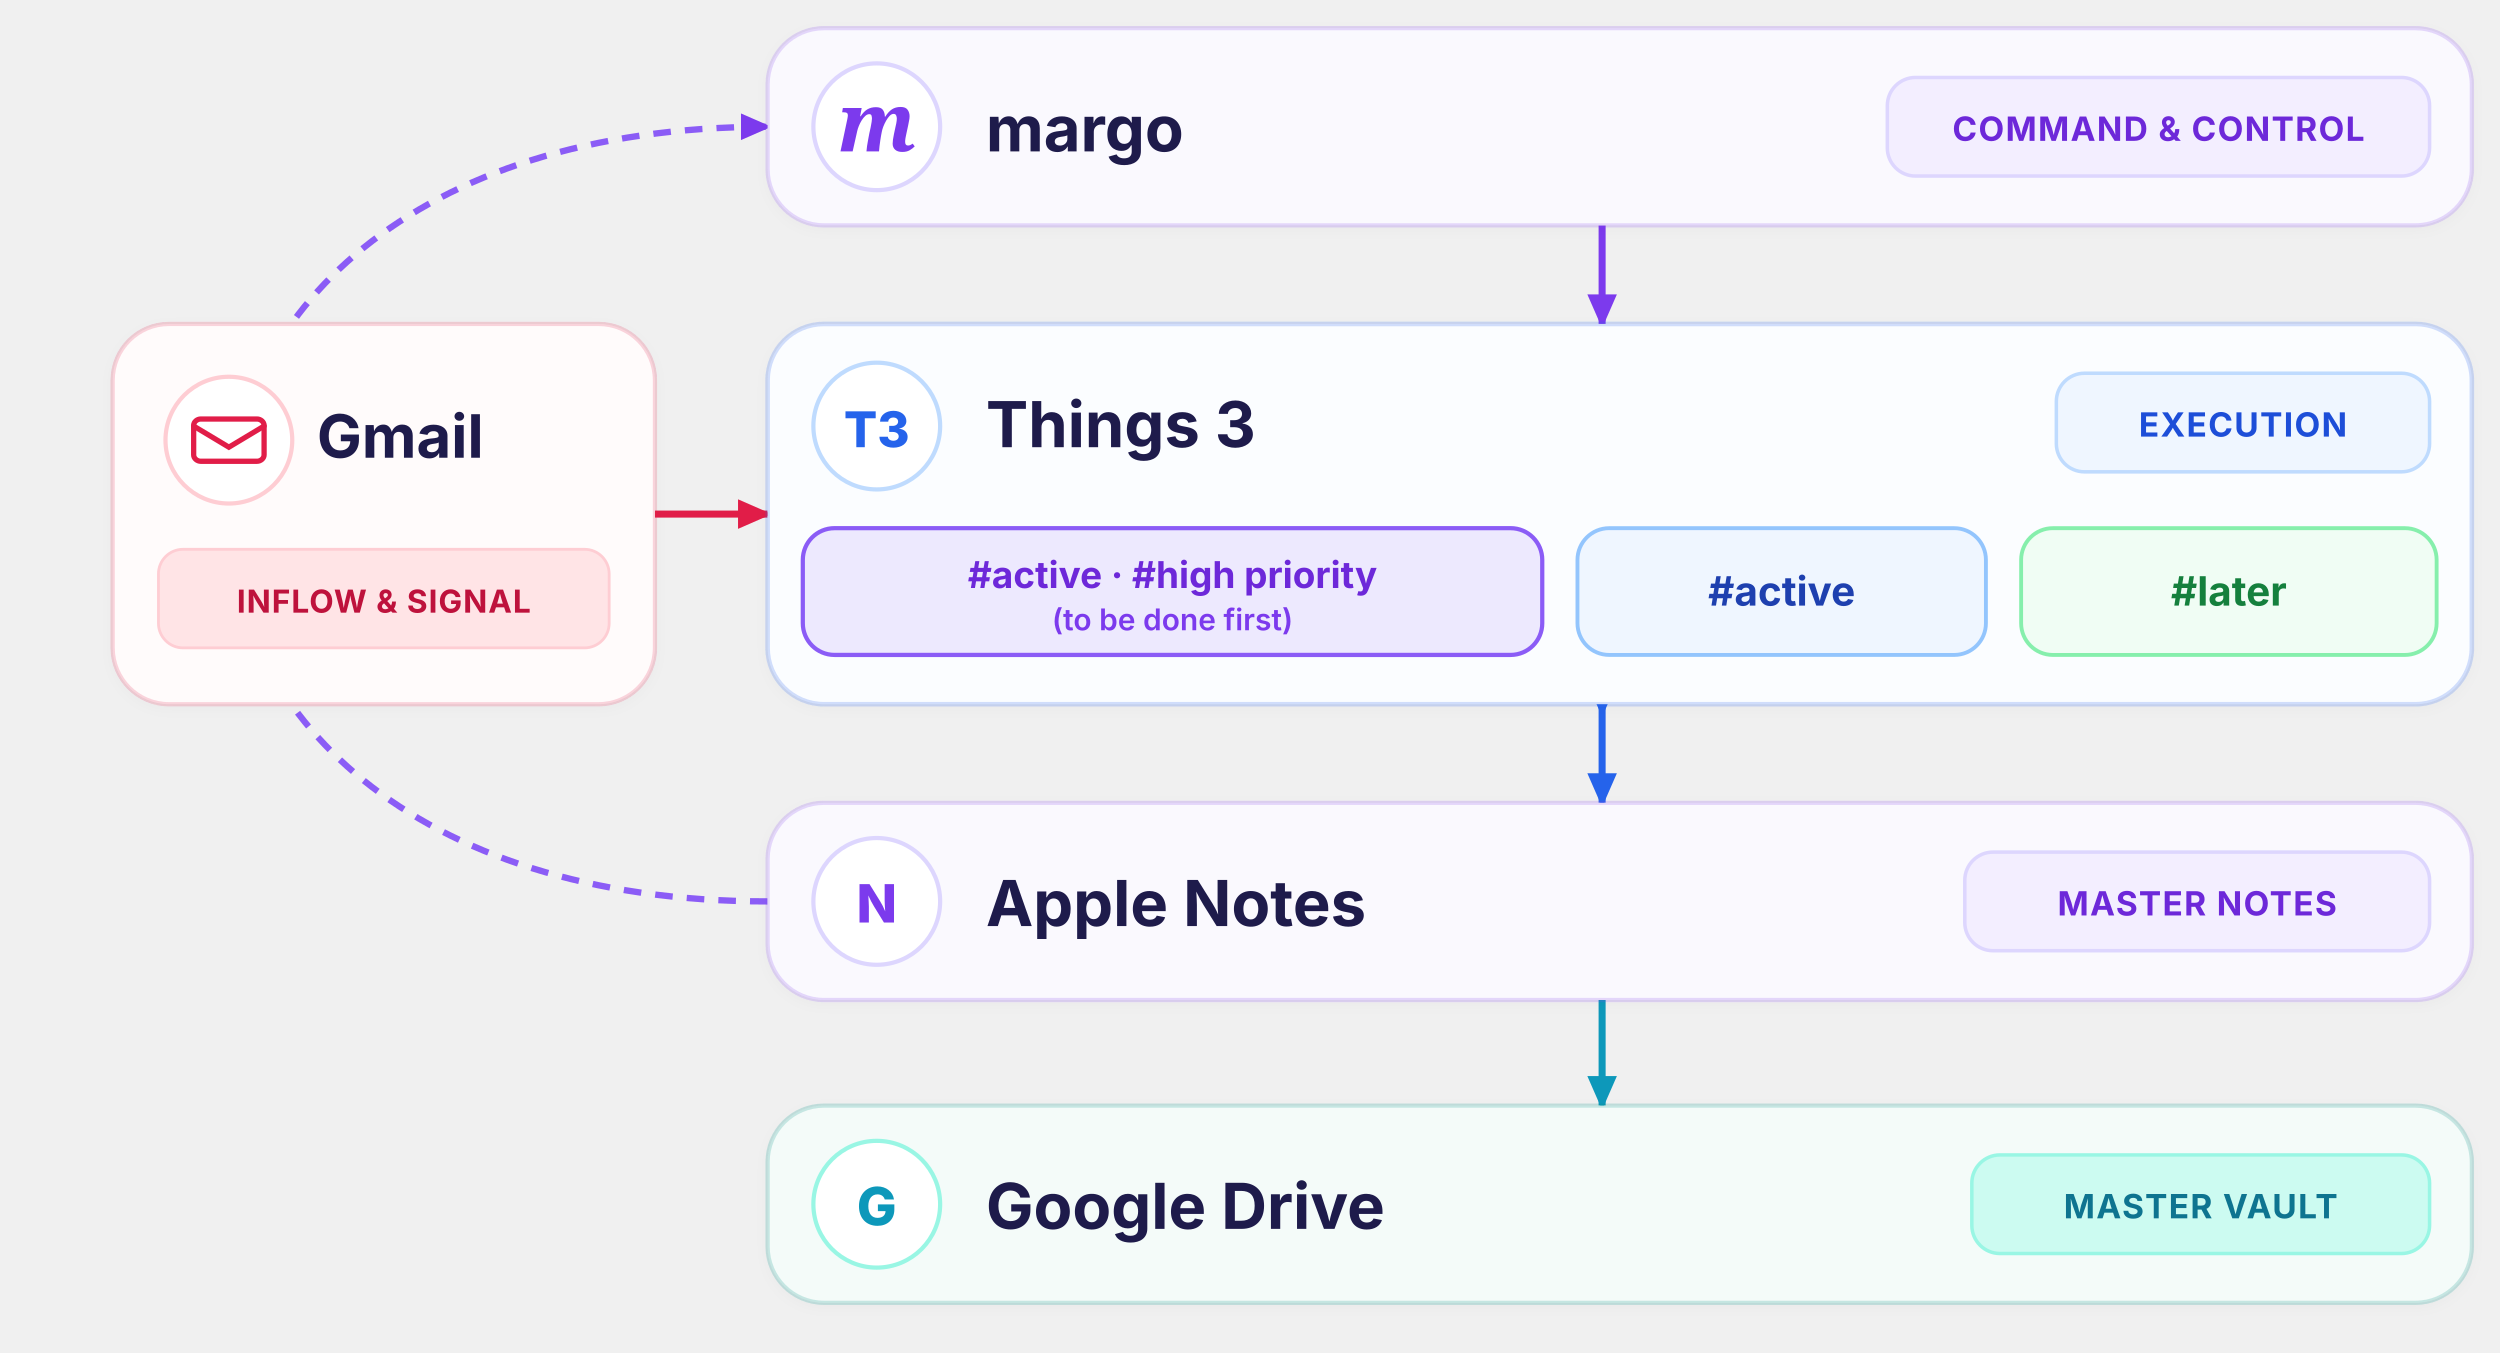
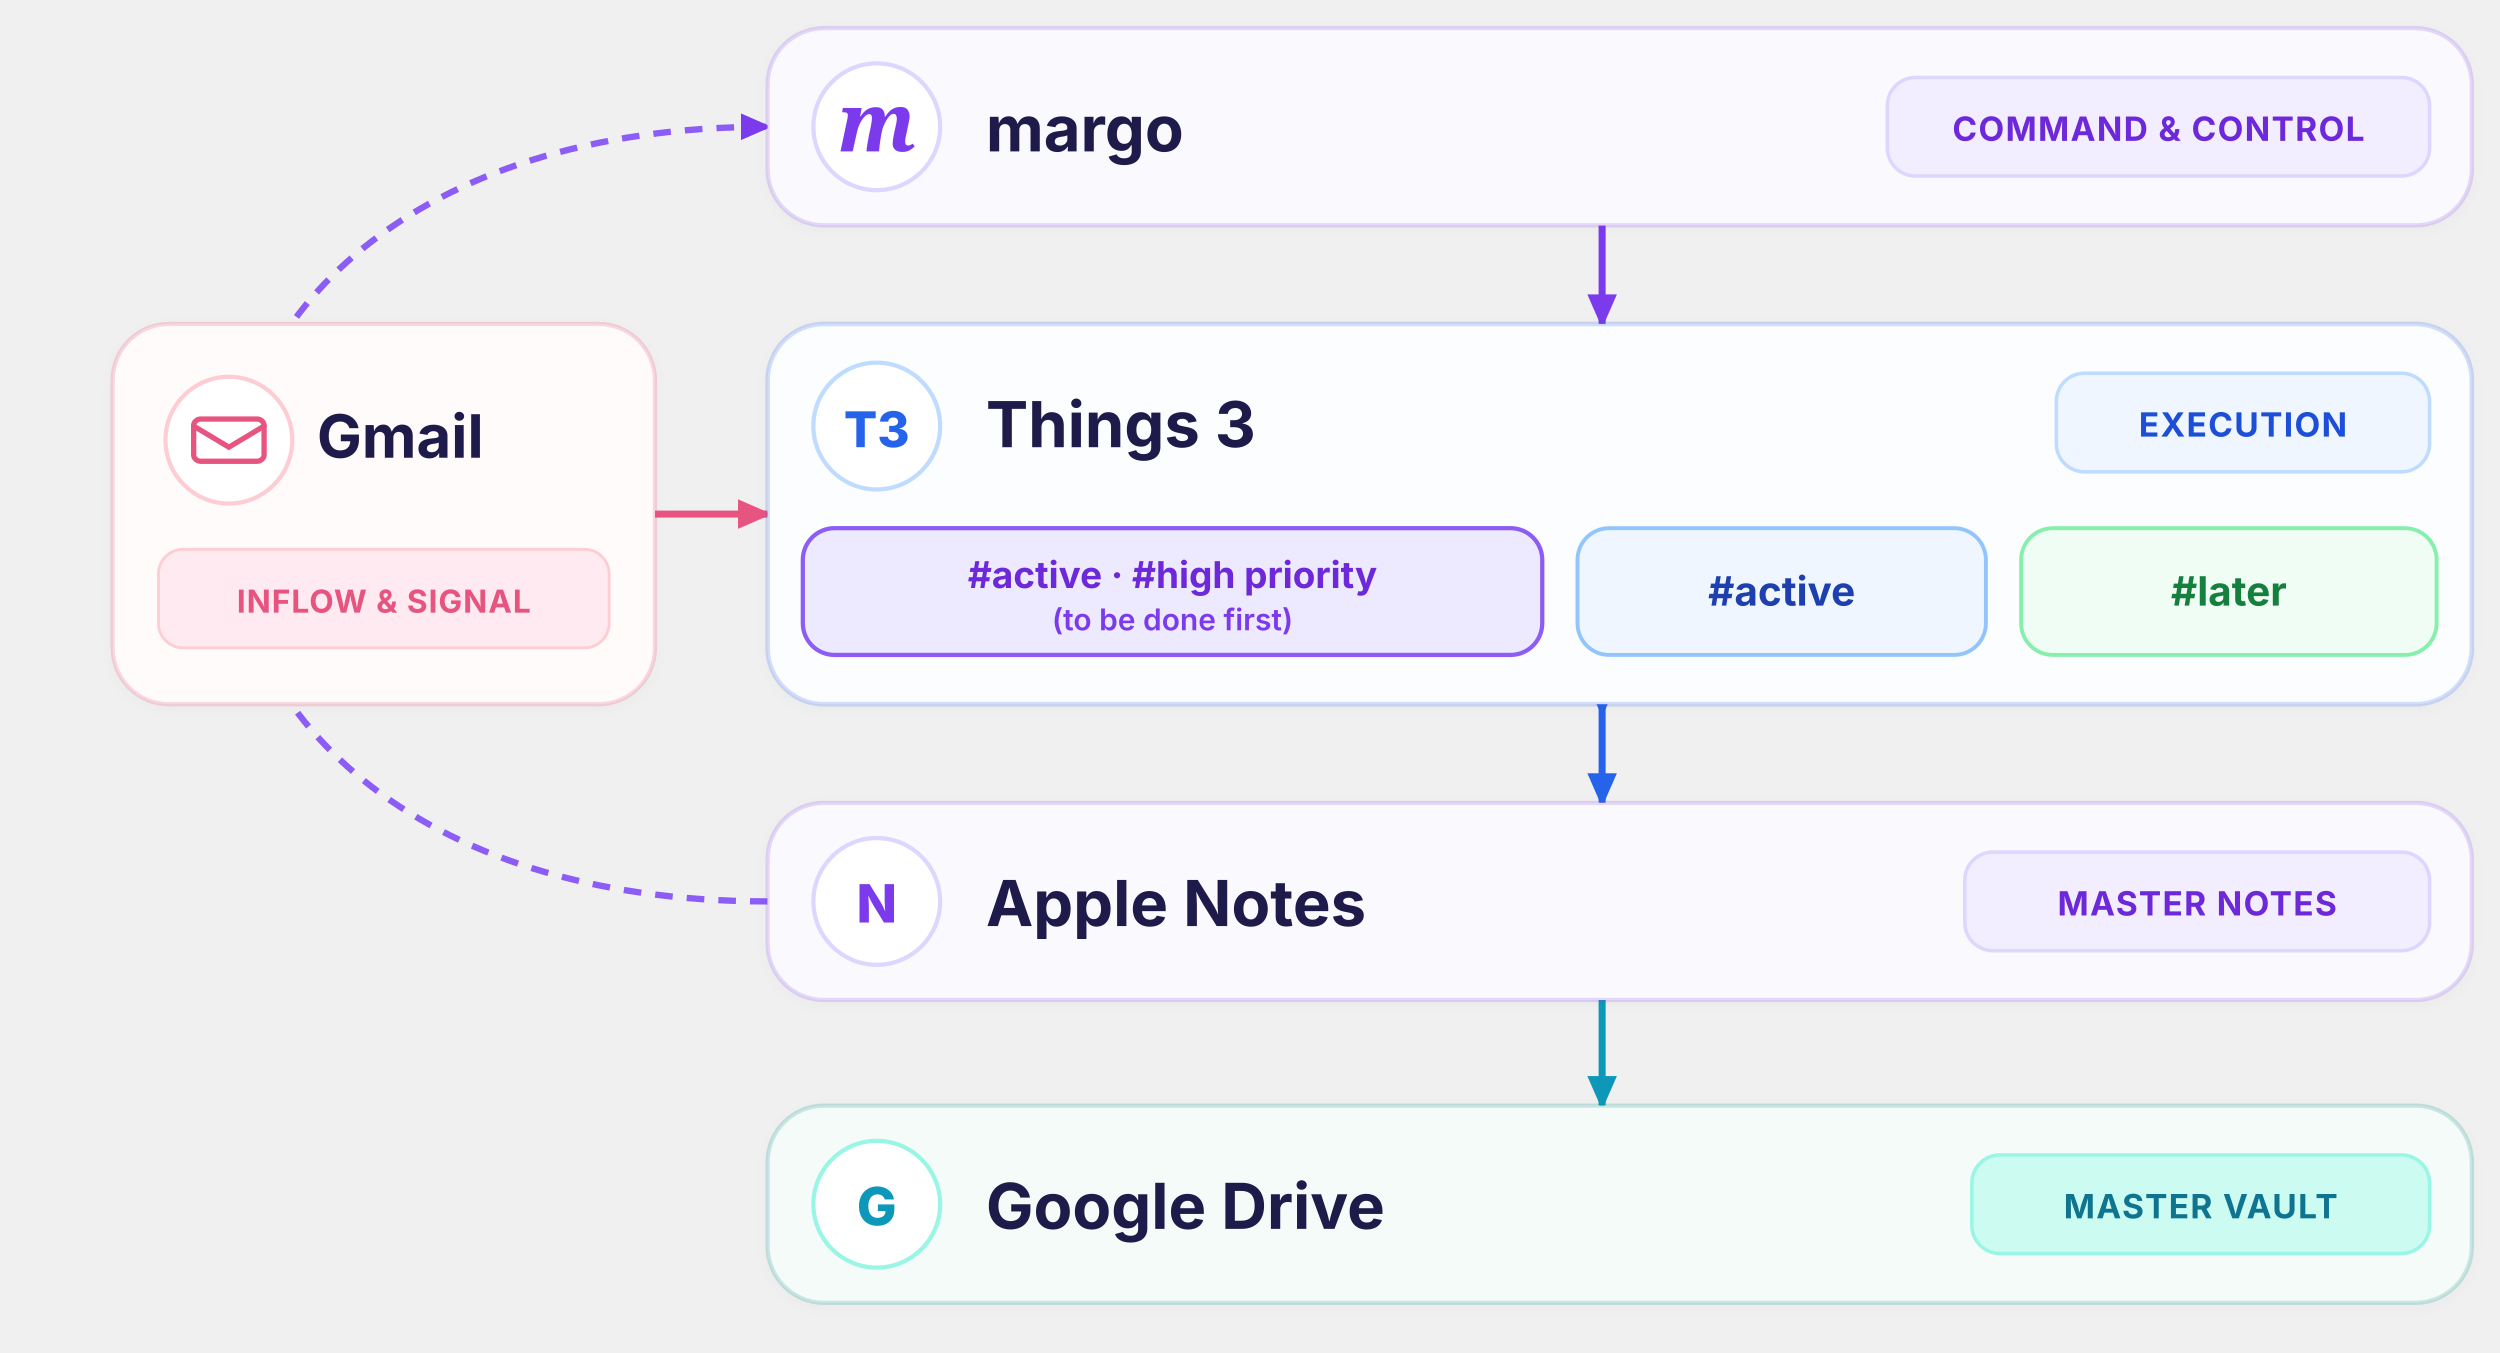
<svg xmlns="http://www.w3.org/2000/svg" viewBox="0 0 710 384" width="100%" height="100%" style="background: transparent; font-family: -apple-system, BlinkMacSystemFont, 'Inter', 'SF Pro Display', sans-serif;">
  <defs>
    <filter id="shadow-tight" x="-4%" y="-6%" width="108%" height="116%" filterUnits="userSpaceOnUse">
      <feDropShadow dx="0" dy="4" stdDeviation="8" flood-color="#7C3AED" flood-opacity="0.05" />
      <feDropShadow dx="0" dy="1" stdDeviation="2" flood-color="#0F172A" flood-opacity="0.03" />
    </filter>
    <marker id="arr-v-t" viewBox="0 0 10 10" refX="7" refY="5" markerWidth="6" markerHeight="6" orient="auto-start-reverse">
      <path d="M 0 1.5 L 8 5 L 0 8.5 z" fill="#7C3AED" />
    </marker>
    <marker id="arr-r-t" viewBox="0 0 10 10" refX="7" refY="5" markerWidth="6" markerHeight="6" orient="auto-start-reverse">
-       <path d="M 0 1.5 L 8 5 L 0 8.5 z" fill="#E11D48" />
+       <path d="M 0 1.5 L 8 5 L 0 8.5 z" fill="#E75480" />
    </marker>
    <marker id="arr-b-t" viewBox="0 0 10 10" refX="7" refY="5" markerWidth="6" markerHeight="6" orient="auto-start-reverse">
      <path d="M 0 1.5 L 8 5 L 0 8.5 z" fill="#2563EB" />
    </marker>
    <marker id="arr-b-t-rev" viewBox="0 0 10 10" refX="3" refY="5" markerWidth="6" markerHeight="6" orient="auto-start-reverse">
      <path d="M 8 1.5 L 0 5 L 8 8.5 z" fill="#2563EB" />
    </marker>
    <marker id="arr-t-t" viewBox="0 0 10 10" refX="7" refY="5" markerWidth="6" markerHeight="6" orient="auto-start-reverse">
      <path d="M 0 1.5 L 8 5 L 0 8.5 z" fill="#0D98BA" />
    </marker>
  </defs>
  <path d="M 455 64 L 455 92" fill="none" stroke="#7C3AED" stroke-width="2" marker-end="url(#arr-v-t)" />
-   <path d="M 186 146 L 218 146" fill="none" stroke="#E11D48" stroke-width="2" marker-end="url(#arr-r-t)" />
+   <path d="M 186 146 L 218 146" fill="none" stroke="#E75480" stroke-width="2" marker-end="url(#arr-r-t)" />
  <path d="M 455 200 L 455 228" fill="none" stroke="#2563EB" stroke-width="2" marker-start="url(#arr-b-t-rev)" marker-end="url(#arr-b-t)" />
  <path d="M 218 256 C 14 256, 14 36, 218 36" fill="none" stroke="#8B5CF6" stroke-width="1.8" stroke-dasharray="5,4" marker-end="url(#arr-v-t)" />
  <path d="M 455 284 L 455 314" fill="none" stroke="#0D98BA" stroke-width="2" marker-end="url(#arr-t-t)" />
  <g transform="translate(218, 8)">
    <rect x="0" y="0" width="484" height="56" rx="16" fill="#FAF9FE" stroke="rgba(124, 58, 237, 0.18)" stroke-width="1.2" filter="url(#shadow-tight)" />
    <g transform="translate(12, 9)">
      <circle cx="19" cy="19" r="18" fill="#FFFFFF" stroke="#DDD6FE" stroke-width="1.2" />
      <text x="19" y="26" font-family="'Newsreader', Georgia, serif" font-size="23" font-weight="700" font-style="italic" fill="#7C3AED" text-anchor="middle">m</text>
    </g>
    <text x="62" y="35" font-size="18" font-weight="700" fill="#1E1B4B">margo</text>
    <g transform="translate(318, 14)">
      <rect x="0" y="0" width="154" height="28" rx="8" fill="#F3EEFF" stroke="#DDD6FE" stroke-width="1" />
      <text x="77" y="18" font-size="9.5" font-weight="700" fill="#6D28D9" text-anchor="middle" letter-spacing="0.04em">COMMAND &amp; CONTROL</text>
    </g>
  </g>
  <g transform="translate(32, 92)">
-     <rect x="0" y="0" width="154" height="108" rx="16" fill="#FFFBFB" stroke="rgba(225, 29, 72, 0.18)" stroke-width="1.2" filter="url(#shadow-tight)" />
+     <rect x="0" y="0" width="154" height="108" rx="16" fill="#FFFBFB" stroke="rgba(231, 84, 128, 0.22)" stroke-width="1.2" filter="url(#shadow-tight)" />
    <g transform="translate(14, 14)">
      <circle cx="19" cy="19" r="18" fill="#FFFFFF" stroke="#FECDD3" stroke-width="1.2" />
-       <path d="M 11 13 L 27 13 C 28 13 29 13.8 29 14.8 L 29 23.2 C 29 24.2 28 25 27 25 L 11 25 C 10 25 9 24.2 9 23.2 L 9 14.8 C 9 13.8 10 13 11 13 Z" fill="none" stroke="#E11D48" stroke-width="1.5" />
-       <path d="M 9 15 L 19 21 L 29 15" fill="none" stroke="#E11D48" stroke-width="1.5" stroke-linecap="round" />
+       <path d="M 11 13 L 27 13 C 28 13 29 13.8 29 14.8 L 29 23.2 C 29 24.2 28 25 27 25 L 11 25 C 10 25 9 24.2 9 23.2 L 9 14.8 C 9 13.8 10 13 11 13 Z" fill="none" stroke="#E75480" stroke-width="1.5" />
+       <path d="M 9 15 L 19 21 L 29 15" fill="none" stroke="#E75480" stroke-width="1.5" stroke-linecap="round" />
    </g>
    <text x="58" y="38" font-size="17" font-weight="700" fill="#1E1B4B">Gmail</text>
    <g transform="translate(13, 64)">
-       <rect x="0" y="0" width="128" height="28" rx="7" fill="#FFE4E6" stroke="#FECDD3" stroke-width="0.8" />
-       <text x="64" y="18" font-size="9" font-weight="700" fill="#BE123C" text-anchor="middle" letter-spacing="0.03em">INFLOW &amp; SIGNAL</text>
+       <rect x="0" y="0" width="128" height="28" rx="7" fill="#FFEAF1" stroke="#FECDD3" stroke-width="0.8" />
+       <text x="64" y="18" font-size="9" font-weight="700" fill="#E75480" text-anchor="middle" letter-spacing="0.03em">INFLOW &amp; SIGNAL</text>
    </g>
  </g>
  <g transform="translate(218, 92)">
    <rect x="0" y="0" width="484" height="108" rx="16" fill="#FBFDFF" stroke="rgba(37, 99, 235, 0.2)" stroke-width="1.3" filter="url(#shadow-tight)" />
    <g transform="translate(12, 10)">
      <circle cx="19" cy="19" r="18" fill="#FFFFFF" stroke="#BFDBFE" stroke-width="1.2" />
      <text x="19" y="25" font-size="14" font-weight="800" fill="#2563EB" text-anchor="middle">T3</text>
    </g>
    <text x="62" y="35" font-size="18" font-weight="700" fill="#1E1B4B">Things 3</text>
    <g transform="translate(366, 14)">
      <rect x="0" y="0" width="106" height="28" rx="8" fill="#EFF6FF" stroke="#BFDBFE" stroke-width="1" />
      <text x="53" y="18" font-size="9.5" font-weight="700" fill="#1D4ED8" text-anchor="middle" letter-spacing="0.04em">EXECUTION</text>
    </g>
    <g transform="translate(10, 58)">
      <rect x="0" y="0" width="210" height="36" rx="9" fill="#EDE9FE" stroke="#8B5CF6" stroke-width="1.2" />
      <text x="105" y="17" font-size="10.5" font-weight="700" fill="#6D28D9" text-anchor="middle">#active · #high priority</text>
      <text x="105" y="29" font-size="8.5" font-weight="600" fill="#7C3AED" text-anchor="middle">(to be done first)</text>
      <rect x="220" y="0" width="116" height="36" rx="9" fill="#EFF6FF" stroke="#93C5FD" stroke-width="1.1" />
      <text x="278" y="22" font-size="11.5" font-weight="700" fill="#1E40AF" text-anchor="middle">#active</text>
      <rect x="346" y="0" width="118" height="36" rx="9" fill="#F0FDF4" stroke="#86EFAC" stroke-width="1.1" />
      <text x="405" y="22" font-size="11.5" font-weight="700" fill="#15803D" text-anchor="middle">#later</text>
    </g>
  </g>
  <g transform="translate(218, 228)">
    <rect x="0" y="0" width="484" height="56" rx="16" fill="#FAF9FE" stroke="rgba(124, 58, 237, 0.18)" stroke-width="1.2" filter="url(#shadow-tight)" />
    <g transform="translate(12, 9)">
      <circle cx="19" cy="19" r="18" fill="#FFFFFF" stroke="#DDD6FE" stroke-width="1.2" />
      <text x="19" y="25" font-size="15" font-weight="800" fill="#7C3AED" text-anchor="middle">N</text>
    </g>
    <text x="62" y="35" font-size="18" font-weight="700" fill="#1E1B4B">Apple Notes</text>
    <g transform="translate(340, 14)">
      <rect x="0" y="0" width="132" height="28" rx="8" fill="#F3EEFF" stroke="#DDD6FE" stroke-width="1" />
      <text x="66" y="18" font-size="9.5" font-weight="700" fill="#6D28D9" text-anchor="middle" letter-spacing="0.04em">MASTER NOTES</text>
    </g>
  </g>
  <g transform="translate(218, 314)">
    <rect x="0" y="0" width="484" height="56" rx="16" fill="#F4FBF9" stroke="rgba(13, 148, 136, 0.2)" stroke-width="1.2" filter="url(#shadow-tight)" />
    <g transform="translate(12, 9)">
      <circle cx="19" cy="19" r="18" fill="#FFFFFF" stroke="#99F6E4" stroke-width="1.2" />
      <text x="19" y="25" font-size="15" font-weight="800" fill="#0D98BA" text-anchor="middle">G</text>
    </g>
    <text x="62" y="35" font-size="18" font-weight="700" fill="#1E1B4B">Google Drive</text>
    <g transform="translate(342, 14)">
      <rect x="0" y="0" width="130" height="28" rx="8" fill="#CCFBF1" stroke="#99F6E4" stroke-width="1" />
      <text x="65" y="18" font-size="9.5" font-weight="700" fill="#0E7490" text-anchor="middle" letter-spacing="0.04em">MASTER VAULT</text>
    </g>
  </g>
</svg>
